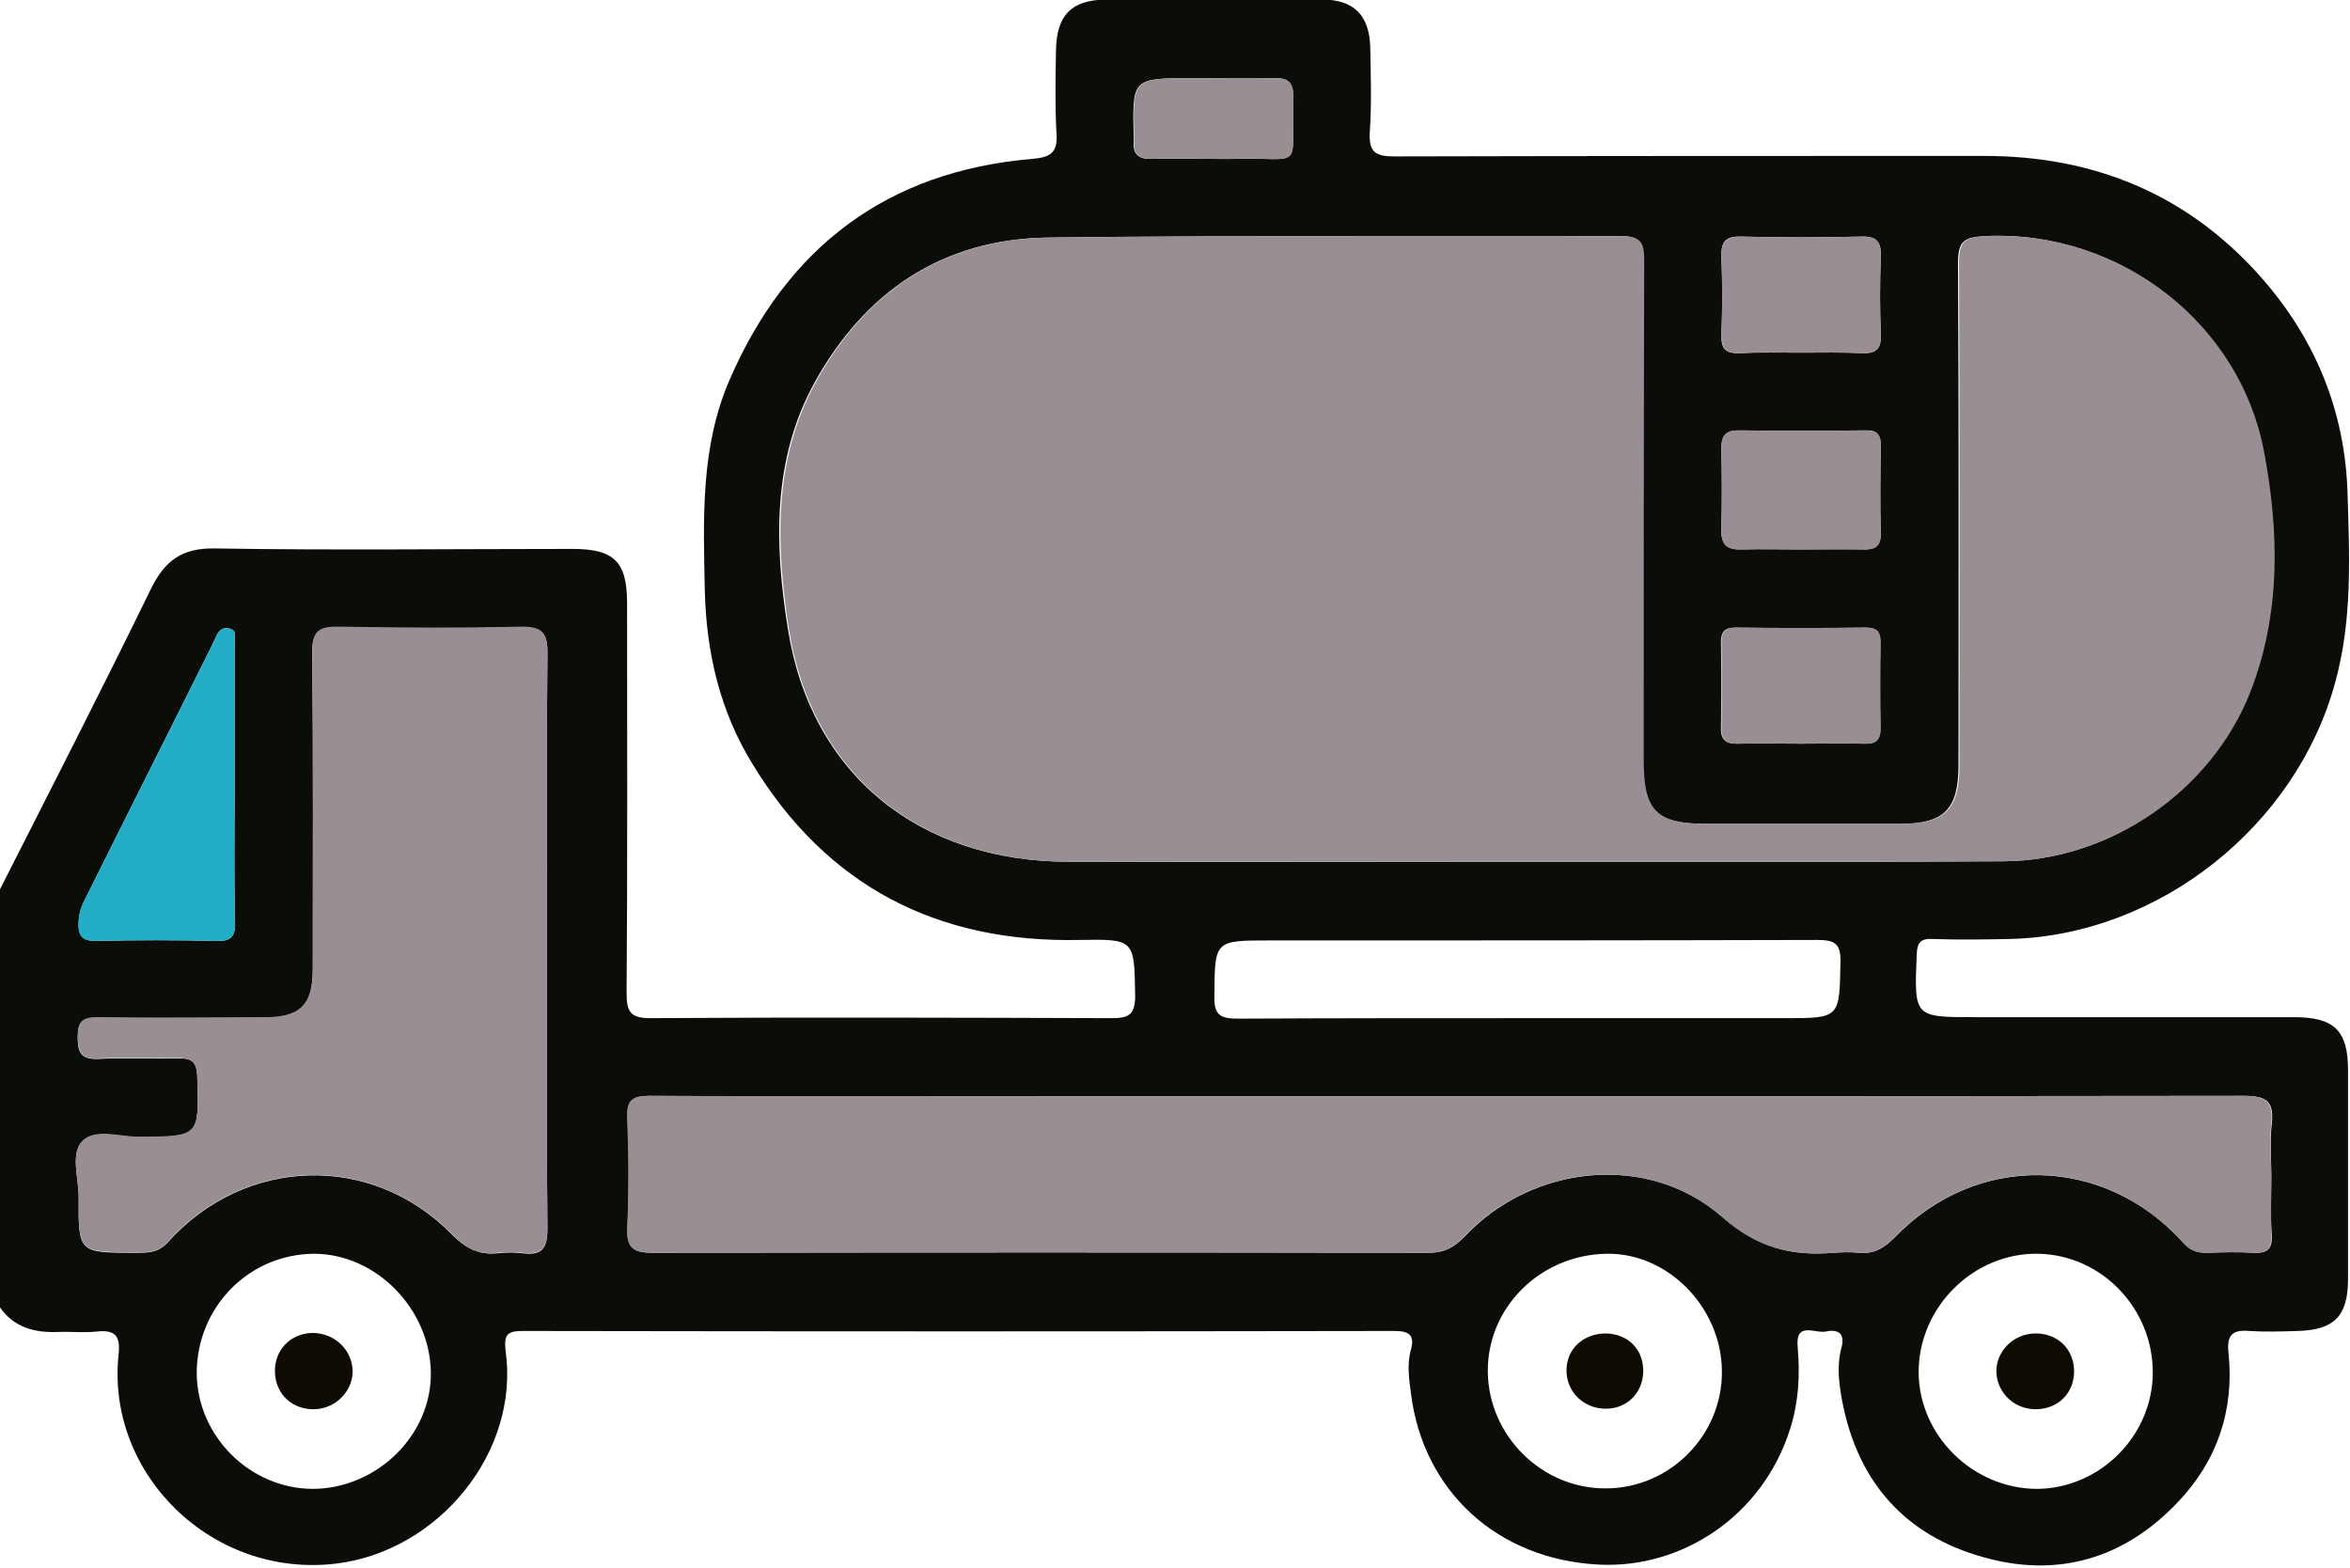
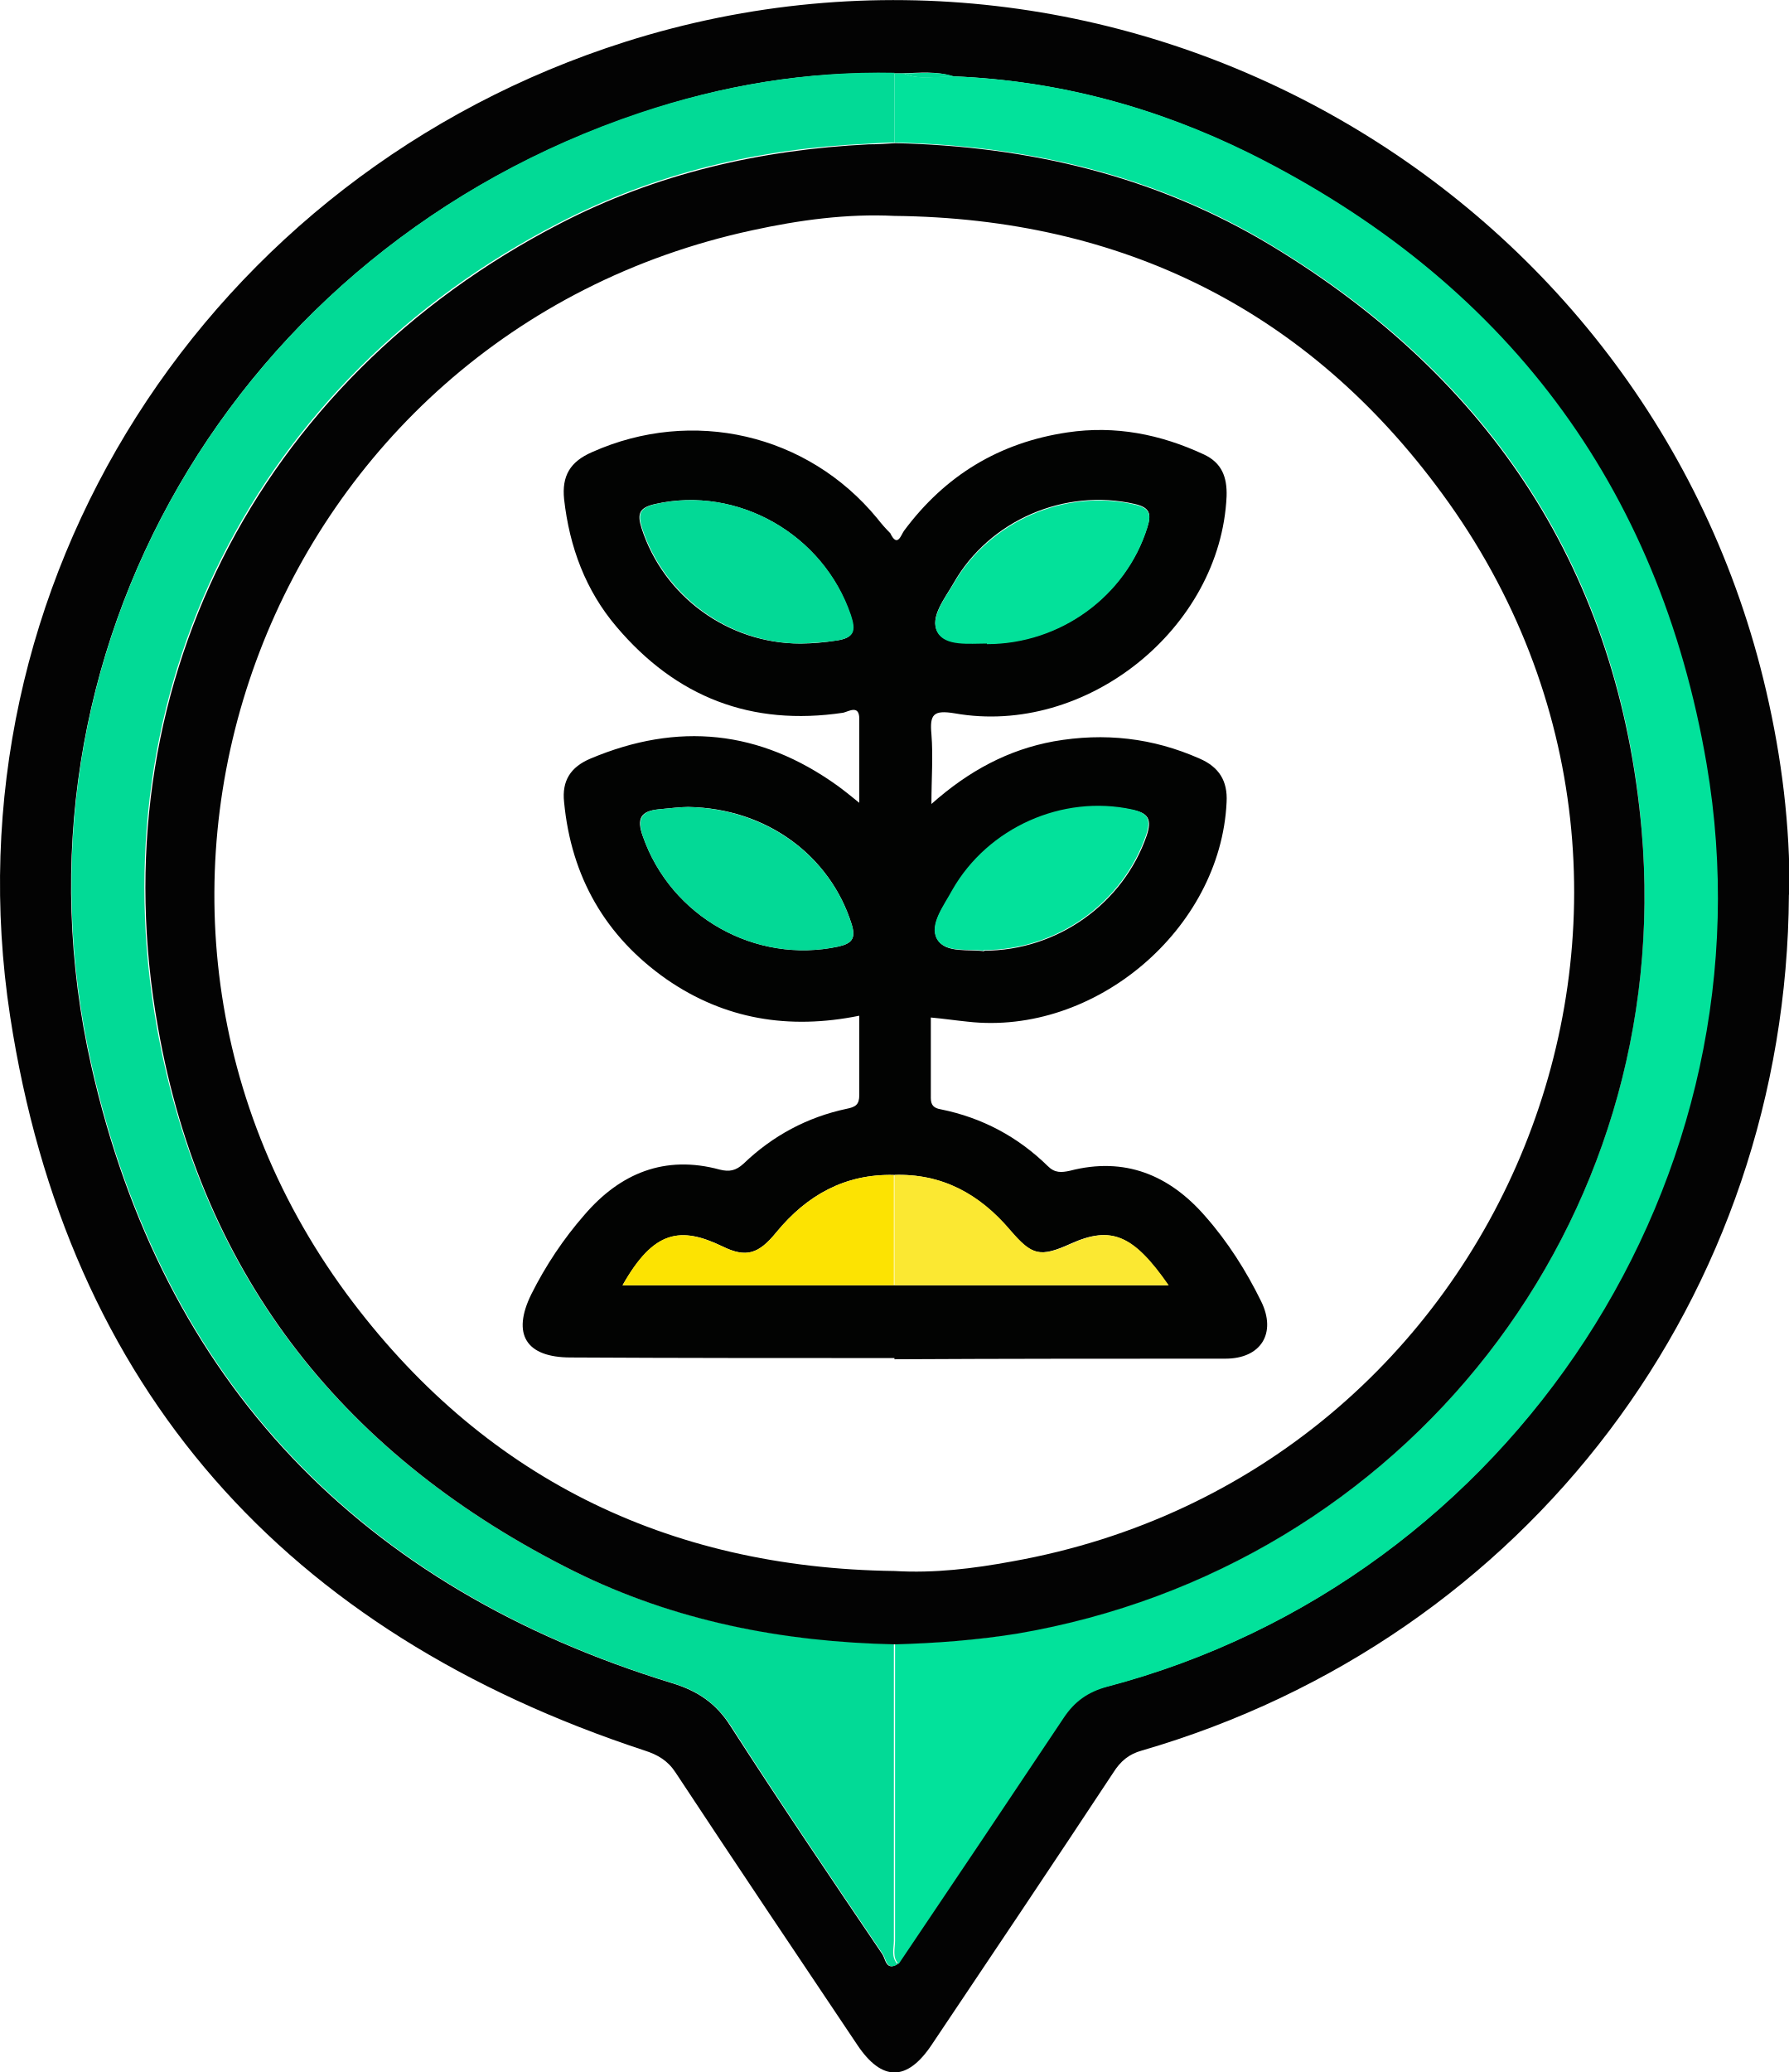
- <svg xmlns="http://www.w3.org/2000/svg" version="1.1" id="Layer_1" x="0px" y="0px" viewBox="0 0 477.8 318.6" style="enable-background:new 0 0 477.8 318.6;" xml:space="preserve">
-   <style type="text/css">
- 	.st0{fill:#0B0D08;}
- 	.st1{fill:#998E94;}
- 	.st2{fill:#24ADC7;}
- 	.st3{fill:#0F0B02;}
- </style>
-   <g>
-     <path class="st0" d="M0,180.8c10.3-20.3,20.7-40.6,30.7-61.1c2.8-5.7,6.3-8.3,12.9-8.2c24.2,0.4,48.5,0.1,72.8,0.1   c8.5,0,11.1,2.6,11.1,11.1c0,26.4,0.1,52.9-0.1,79.3c0,3.7,0.8,5,4.8,5c31.2-0.2,62.5-0.1,93.7,0c3.4,0,4.9-0.5,4.9-4.5   c-0.2-11.5,0-11.6-11.4-11.4c-28.8,0.6-51.2-10.9-66.3-35.6c-6.7-10.8-9.5-22.8-9.8-35.5c-0.3-14.5-0.9-29,5-42.7   c11.7-27,32-42.5,61.6-45c3.8-0.3,5.2-1.4,4.9-5.2c-0.3-5.6-0.2-11.2-0.1-16.8c0.1-7.2,3.1-10.3,10.2-10.4   c14.6-0.1,29.2-0.1,43.8,0c6.6,0,9.7,3.2,9.9,9.7c0.1,5.7,0.3,11.5-0.1,17.3c-0.2,4,1.1,4.9,5,4.9c40-0.1,79.9-0.1,119.9-0.1   c22.1,0,41,7.6,55.9,24.2c11.3,12.6,17.5,27.5,18,44.4c0.4,12.8,1,25.7-2.5,38.4c-7.9,29.2-35.8,51.4-66,52.2   c-5.3,0.1-10.6,0.2-15.9,0c-2.5-0.1-3.1,0.8-3.2,3.2c-0.5,12.7-0.6,12.7,11.9,12.7c21.6,0,43.2,0,64.8,0c8.2,0,11,2.7,11,10.8   c0,14.1,0,28.3,0,42.4c0,7.6-2.8,10.4-10.3,10.6c-3.3,0.1-6.5,0.2-9.8,0c-3.5-0.3-4.6,0.9-4.2,4.5c1.2,11.6-2.3,21.9-10.3,30.3   c-10.8,11.4-24.3,15.5-39.5,11.2c-15.9-4.4-25.5-15.2-28.7-31.5c-0.7-3.7-1.2-7.4-0.2-11.1c0.8-2.9-0.7-3.8-3.1-3.3   c-2.2,0.5-6.3-2.2-5.8,3.2c0.5,5.6,0.2,11.1-1.5,16.5c-5.6,17.9-22.1,28.5-38.8,27.7c-20.9-1-35.8-15.1-38.3-34.6   c-0.4-3.1-0.9-6.1,0-9.2c0.8-3-0.6-3.7-3.4-3.7c-59.1,0.1-118.1,0.1-177.2,0c-3.1,0-3.9,0.7-3.5,4c2.9,20.7-13.7,40.8-34.5,43.3   c-25.3,3-46.7-18.3-44.2-42.4c0.4-3.6-0.4-5.2-4.3-4.8c-2.6,0.3-5.3,0-7.9,0.1c-4.9,0.2-9.2-0.9-12.1-5.3C0,237.4,0,209.1,0,180.8z    M310.3,175.2C310.3,175.2,310.3,175.2,310.3,175.2c32.3,0,64.7,0.1,97-0.1c21.6-0.1,42.2-14.3,50-34.3c6.3-16,5.9-32.7,2.8-49.1   c-4.8-25.5-28.8-45-56.5-43.7c-4.2,0.2-5.5,1-5.5,5.4c0.2,34,0.1,68.1,0.1,102.1c0,9.1-2.9,12-12,12c-13.1,0-26.1,0-39.2,0   c-10.4,0-13-2.6-13-12.9c0-33.9,0-67.8,0.1-101.6c0-3.3-0.4-5-4.5-5c-38.9,0.2-77.7-0.2-116.6,0.3c-21.3,0.3-37.1,10.9-47.4,29.5   c-8.7,15.8-8.1,33.3-5.4,50.1c4.7,29.8,27,47.3,57.1,47.3C248.4,175.3,279.3,175.2,310.3,175.2z M461.8,239.1   c0-3.6-0.3-7.2,0.1-10.7c0.5-4.6-1.2-5.6-5.7-5.6c-79.7,0.1-159.5,0.1-239.2,0.1c-28.3,0-56.6,0.1-84.9-0.1c-3.4,0-4.7,0.8-4.5,4.4   c0.3,7.5,0.3,14.9,0,22.4c-0.2,4.3,1.3,5.1,5.3,5.1c52.5-0.1,105.1-0.1,157.6,0c3.1,0,5-1,7.2-3.2c13.8-14.8,37.5-17.3,52.6-4   c7.1,6.2,14,7.9,22.5,7.2c1.7-0.1,3.4-0.2,5.1,0c3.1,0.3,5.1-0.9,7.3-3.1c16.7-17.3,42.4-16.8,58.6,0.9c1.4,1.5,2.8,2.2,4.8,2.2   c3.3-0.1,6.5-0.2,9.8,0c2.6,0.1,3.6-0.8,3.5-3.5C461.6,247.2,461.8,243.2,461.8,239.1z M111.2,191.1c0-19.3-0.1-38.5,0.1-57.8   c0.1-4.3-0.8-5.9-5.5-5.8c-12.3,0.3-24.5,0.3-36.8,0c-4.1-0.1-5.6,0.9-5.5,5.3c0.2,21.4,0.1,42.9,0.1,64.3c0,7.3-2.5,9.8-9.8,9.8   c-11.3,0-22.7,0.1-34,0c-3.1,0-4,0.9-4,4c0,3,0.6,4.5,4.1,4.4c5.4-0.3,10.9,0,16.3-0.1c2.7-0.1,3.8,0.6,3.9,3.6   c0.4,12.4,0.5,12.3-11.8,12.4c-4,0-9-1.8-11.6,0.9c-2.4,2.5-0.7,7.4-0.7,11.3c-0.1,11.3,0,11.3,11.4,11.3c2.5,0,4.7,0.1,6.7-2.1   c15.7-17.5,41.5-18.3,57.8-1.6c2.8,2.8,5.5,4.2,9.3,3.8c1.7-0.2,3.4-0.2,5.1,0c3.9,0.5,5-1,5-4.9   C111.1,230.2,111.2,210.7,111.2,191.1z M310.3,207c17.5,0,35.1,0,52.6,0c11.2,0,11.1,0,11.3-11.4c0.1-3.8-1.2-4.5-4.7-4.5   c-37.1,0.1-74.2,0.1-111.3,0.1c-11.4,0-11.2,0-11.3,11.4c-0.1,3.9,1.4,4.5,4.8,4.5C271.2,207,290.8,207,310.3,207z M350.1,278.8   c-0.1-13.1-11.1-24.2-23.6-23.9c-13.5,0.3-24.2,11.1-24,24.1c0.2,13,11.1,23.7,24,23.6C339.5,302.6,350.2,291.8,350.1,278.8z    M63.7,302.7c13-0.1,24.1-11,23.9-23.7c-0.2-12.9-11.1-24-23.6-24.1c-13.4,0-24.1,10.9-24,24.5C40.2,292.1,50.9,302.7,63.7,302.7z    M437.7,279.2c0.1-13.1-10.3-24-23.2-24.3c-13.2-0.3-24.5,10.9-24.4,24.2c0.1,12.8,11.1,23.6,24.1,23.6   C426.9,302.6,437.6,292,437.7,279.2z M47.7,159.4c0-9.6,0-19.3,0-28.9c0-1,0.5-2.3-1-2.7c-1.5-0.4-2.3,0.5-2.8,1.7   c-0.2,0.6-0.6,1.1-0.8,1.7c-8.5,17.1-17.1,34.1-25.6,51.2c-0.8,1.5-1.4,3-1.5,4.8c-0.2,2.8,0.5,4.2,3.7,4.1   c8.1-0.2,16.2-0.2,24.2,0c3,0.1,4-0.8,3.9-3.9C47.5,178,47.7,168.7,47.7,159.4z M366.2,111.7c4.2,0,8.4-0.1,12.5,0   c2.4,0.1,3.7-0.5,3.7-3.3c-0.2-5.9-0.1-11.8,0-17.7c0-2.4-0.8-3.3-3.2-3.2c-8.5,0.1-17,0.1-25.6,0c-2.6,0-3.6,1-3.6,3.5   c0.1,5.6,0.1,11.2,0,16.7c-0.1,3.1,1.2,4.1,4.1,4C358.1,111.6,362.2,111.7,366.2,111.7z M366.2,71.7c4.2,0,8.4-0.1,12.5,0.1   c2.9,0.1,3.8-1,3.7-3.8c-0.2-5.3-0.2-10.5,0-15.8c0.1-2.9-0.7-4.2-3.9-4.1c-8.2,0.2-16.4,0.2-24.6,0c-3.1-0.1-4,1.1-3.9,4.1   c0.2,5.3,0.2,10.5,0,15.8c-0.1,2.8,0.7,3.9,3.7,3.8C357.8,71.6,362,71.7,366.2,71.7z M366.1,151.2c4.3,0,8.7-0.1,13,0   c2.4,0.1,3.3-0.9,3.2-3.3c-0.1-5.7-0.1-11.5,0-17.2c0-2.1-0.6-3.1-2.9-3.1c-8.8,0.1-17.7,0.1-26.5,0c-2.2,0-3,0.8-3,3   c0.1,5.7,0.1,11.5,0,17.2c-0.1,2.7,1.1,3.5,3.6,3.4C357.8,151.1,361.9,151.2,366.1,151.2z M246.3,32.3c1.5,0,3.1,0,4.6,0   c14.4-0.4,11.7,2.9,12-12.7c0.1-2.9-1.1-3.8-3.9-3.7c-5.6,0.1-11.1,0-16.7,0c-12.1,0-12.1,0-11.8,12c0,0.3,0,0.6,0,0.9   c-0.2,2.6,1.1,3.6,3.6,3.5C238.2,32.2,242.3,32.3,246.3,32.3z" />
-     <path class="st1" d="M310.3,175.2c-30.9,0-61.9,0-92.8,0c-30.2,0-52.4-17.5-57.1-47.3c-2.6-16.7-3.3-34.2,5.4-50.1   c10.2-18.6,26-29.2,47.4-29.5c38.8-0.5,77.7-0.1,116.6-0.3c4.1,0,4.5,1.7,4.5,5c-0.1,33.9-0.1,67.8-0.1,101.6   c0,10.3,2.6,12.9,13,12.9c13.1,0,26.1,0,39.2,0c9.1,0,12-2.9,12-12c0-34,0.1-68.1-0.1-102.1c0-4.4,1.3-5.2,5.5-5.4   c27.8-1.2,51.7,18.2,56.5,43.7c3.1,16.4,3.5,33-2.8,49.1c-7.9,20-28.5,34.2-50,34.3C374.9,175.3,342.6,175.2,310.3,175.2   C310.3,175.2,310.3,175.2,310.3,175.2z" />
-     <path class="st1" d="M461.8,239.1c0,4-0.1,8.1,0,12.1c0.1,2.7-0.9,3.6-3.5,3.5c-3.3-0.2-6.5-0.1-9.8,0c-2,0.1-3.5-0.6-4.8-2.2   c-16.1-17.8-41.8-18.2-58.6-0.9c-2.1,2.2-4.2,3.4-7.3,3.1c-1.7-0.2-3.4-0.1-5.1,0c-8.5,0.7-15.4-1-22.5-7.2   c-15.1-13.3-38.8-10.8-52.6,4c-2.1,2.2-4.1,3.2-7.2,3.2c-52.5-0.1-105.1-0.1-157.6,0c-4,0-5.5-0.9-5.3-5.1c0.4-7.4,0.3-14.9,0-22.4   c-0.1-3.6,1.1-4.4,4.5-4.4c28.3,0.1,56.6,0.1,84.9,0.1c79.7,0,159.5,0,239.2-0.1c4.4,0,6.2,1,5.7,5.6   C461.4,232,461.8,235.6,461.8,239.1z" />
-     <path class="st1" d="M111.2,191.1c0,19.6-0.1,39.2,0.1,58.7c0,3.9-1.1,5.4-5,4.9c-1.7-0.2-3.4-0.2-5.1,0c-3.9,0.5-6.6-0.9-9.3-3.8   c-16.3-16.6-42.1-15.9-57.8,1.6c-2,2.3-4.3,2.1-6.7,2.1c-11.4,0-11.5,0-11.4-11.3c0-3.8-1.7-8.8,0.7-11.3c2.6-2.7,7.6-0.9,11.6-0.9   c12.3-0.1,12.2,0,11.8-12.4c-0.1-3-1.3-3.6-3.9-3.6c-5.4,0.1-10.9-0.2-16.3,0.1c-3.5,0.2-4-1.4-4.1-4.4c0-3.1,0.9-4,4-4   c11.3,0.2,22.7,0.1,34,0c7.2,0,9.8-2.5,9.8-9.8c0-21.4,0.1-42.9-0.1-64.3c-0.1-4.5,1.4-5.4,5.5-5.3c12.3,0.2,24.6,0.3,36.8,0   c4.7-0.1,5.6,1.4,5.5,5.8C111.1,152.6,111.2,171.8,111.2,191.1z" />
-     <path class="st2" d="M47.7,159.4c0,9.3-0.1,18.6,0.1,28c0.1,3.1-0.9,4-3.9,3.9c-8.1-0.2-16.2-0.2-24.2,0c-3.3,0.1-3.9-1.2-3.7-4.1   c0.1-1.8,0.7-3.3,1.5-4.8c8.5-17.1,17.1-34.1,25.6-51.2c0.3-0.6,0.6-1.1,0.8-1.7c0.5-1.3,1.4-2.1,2.8-1.7c1.5,0.4,1,1.7,1,2.7   C47.7,140.1,47.7,149.7,47.7,159.4z" />
-     <path class="st1" d="M366.2,111.7c-4,0-8.1-0.1-12.1,0c-3,0.1-4.2-0.9-4.1-4c0.2-5.6,0.1-11.2,0-16.7c0-2.6,1-3.6,3.6-3.5   c8.5,0.1,17,0.1,25.6,0c2.4,0,3.3,0.8,3.2,3.2c-0.1,5.9-0.1,11.8,0,17.7c0.1,2.8-1.2,3.4-3.7,3.3   C374.6,111.7,370.4,111.7,366.2,111.7z" />
-     <path class="st1" d="M366.2,71.7c-4.2,0-8.4-0.2-12.5,0.1c-2.9,0.1-3.7-1-3.7-3.8c0.2-5.3,0.2-10.5,0-15.8   c-0.1-2.9,0.8-4.1,3.9-4.1c8.2,0.2,16.4,0.2,24.6,0c3.2-0.1,4,1.2,3.9,4.1c-0.2,5.3-0.2,10.5,0,15.8c0.1,2.8-0.8,3.9-3.7,3.8   C374.5,71.6,370.3,71.7,366.2,71.7z" />
-     <path class="st1" d="M366.1,151.2c-4.2,0-8.4-0.1-12.5,0c-2.5,0.1-3.7-0.7-3.6-3.4c0.1-5.7,0.1-11.5,0-17.2c0-2.2,0.8-3,3-3   c8.8,0.1,17.7,0.1,26.5,0c2.3,0,2.9,1,2.9,3.1c-0.1,5.7-0.1,11.5,0,17.2c0,2.4-0.8,3.4-3.2,3.3   C374.8,151.1,370.5,151.2,366.1,151.2z" />
-     <path class="st1" d="M246.3,32.3c-4,0-8.1-0.1-12.1,0c-2.5,0.1-3.8-0.9-3.6-3.5c0-0.3,0-0.6,0-0.9c-0.3-12-0.3-12,11.8-12   c5.6,0,11.1,0.1,16.7,0c2.7-0.1,3.9,0.9,3.9,3.7c-0.4,15.7,2.4,12.3-12,12.7C249.4,32.4,247.8,32.3,246.3,32.3z" />
-     <path class="st3" d="M334.1,278.7c0,4.3-3.1,7.6-7.4,7.7c-4.5,0.1-8.1-3.2-8.2-7.6c-0.1-4.5,3.4-7.7,8-7.7   C331,271.2,334.1,274.3,334.1,278.7z" />
-     <path class="st3" d="M71.7,278.6c0.1,4.1-3.3,7.7-7.6,7.9c-4.6,0.2-8.1-3-8.2-7.6c-0.1-4.4,3.1-7.7,7.4-7.9   C67.8,270.9,71.5,274.2,71.7,278.6z" />
-     <path class="st3" d="M421.7,278.6c0.1,4.4-3,7.7-7.4,7.9c-4.5,0.2-8.2-3.1-8.4-7.5c-0.1-4.3,3.5-7.9,8-7.9   C418.4,271.1,421.6,274.3,421.7,278.6z" />
-   </g>
+ <svg xmlns="http://www.w3.org/2000/svg" id="Layer_1" data-name="Layer 1" version="1.1" viewBox="0 0 300 347.4">
+   <defs>
+     <style>
+       .cls-1 {
+         fill: #fbe832;
+       }
+ 
+       .cls-1, .cls-2, .cls-3, .cls-4, .cls-5, .cls-6, .cls-7, .cls-8, .cls-9 {
+         stroke-width: 0px;
+       }
+ 
+       .cls-2 {
+         fill: #03e19a;
+       }
+ 
+       .cls-3 {
+         fill: #020302;
+       }
+ 
+       .cls-4 {
+         fill: #02da96;
+       }
+ 
+       .cls-5 {
+         fill: #02e29b;
+       }
+ 
+       .cls-6 {
+         fill: #03d996;
+       }
+ 
+       .cls-7 {
+         fill: #fce302;
+       }
+ 
+       .cls-8 {
+         fill: #03e19b;
+       }
+ 
+       .cls-9 {
+         fill: #030303;
+       }
+     </style>
+   </defs>
+   <path class="cls-9" d="M300,150c-.4,67.2-43.8,124.7-108.5,143.5-2.2.6-3.6,1.8-4.8,3.7-10.1,15.3-20.3,30.5-30.5,45.7-4.1,6.1-8.3,6.1-12.4,0-10.2-15.2-20.4-30.4-30.5-45.7-1.3-2-3-3-5.2-3.7C47.9,273.7,11.3,232.9,1.7,170.4-9.4,97.9,34.9,29.2,104.9,7c83-26.3,171.7,24.2,191.3,108.9,2.6,11.2,4,22.5,3.9,34.1ZM151.5,12.3c-.5,0-1,0-1.5,0-14.6-.4-28.9,2-42.7,6.7C39.4,41.7-.3,109.6,15.3,178.7c12,53,45.2,87.5,97.4,103.5,4.3,1.3,7.4,3.4,9.8,7.2,8.3,12.9,16.9,25.6,25.5,38.3.5.8.6,2.8,2.5,1.6,9.2-13.7,18.5-27.5,27.7-41.3,1.8-2.8,4-4.4,7.3-5.2,68-17.8,112.3-85.5,100.5-154.7-8-46.8-33.9-81.2-76.6-102.4-15.5-7.7-32.1-12.2-49.6-12.9-2.8-.9-5.6-.6-8.5-.5Z" />
+   <path class="cls-4" d="M150.6,329.3c-1.9,1.2-2-.8-2.5-1.6-8.6-12.7-17.2-25.4-25.5-38.3-2.5-3.8-5.5-5.9-9.8-7.2-52.2-16-85.4-50.6-97.4-103.5C-.3,109.6,39.4,41.7,107.3,18.9c13.8-4.6,28-7,42.7-6.7,0,3.9,0,7.8,0,11.7-1.5,0-3,.1-4.5.2-18.2.8-35.6,4.9-51.8,13.3C42.8,63.7,16.3,115.9,26.3,172.2c7.5,42,31.7,72.1,69.7,91.1,16.9,8.4,35.1,11.9,53.9,12.3,0,16.6,0,33.2,0,49.8,0,1.3-.5,2.7.6,3.9Z" />
+   <path class="cls-5" d="M150,24c0-3.9,0-7.8,0-11.7.5,0,1,0,1.5,0,2.8,1.2,5.6.4,8.5.5,17.5.7,34,5.2,49.6,12.9,42.7,21.3,68.6,55.6,76.6,102.4,11.8,69.2-32.6,136.8-100.5,154.7-3.3.9-5.5,2.5-7.3,5.2-9.2,13.8-18.4,27.5-27.7,41.3-1.1-1.1-.6-2.6-.6-3.9,0-16.6,0-33.2,0-49.8,6.9-.2,13.7-.6,20.5-1.8,65.1-11,110.4-68.9,104.7-134.7-3.7-43.1-25.1-75.7-62.1-98-19.3-11.7-40.7-16.7-63.2-17.2Z" />
+   <path class="cls-4" d="M160,12.8c-2.8,0-5.7.7-8.5-.5,2.8,0,5.7-.4,8.5.5Z" />
+   <path class="cls-9" d="M150,24c22.5.5,43.8,5.5,63.2,17.2,36.9,22.3,58.3,54.9,62.1,98,5.7,65.7-39.6,123.6-104.7,134.7-6.8,1.1-13.6,1.6-20.5,1.8-18.8-.4-37-3.9-53.9-12.3-38.1-19-62.3-49.1-69.7-91.1-10.1-56.3,16.5-108.5,67.4-134.8,16.2-8.4,33.6-12.4,51.8-13.3,1.5,0,3-.1,4.5-.2ZM150,263.4c6.7.4,13.2-.4,19.7-1.6,83.1-14.8,122.1-111.1,72.1-179.1-22.5-30.7-53.6-46.1-91.8-46.5-8-.4-16,.7-23.8,2.4C45.4,56,9.2,150.4,58.1,216.9c22.6,30.6,53.6,46,91.9,46.5Z" />
+   <path class="cls-3" d="M150,227.7c-18.1,0-36.2,0-54.3-.1-7.5,0-9.9-3.9-6.6-10.6,2.4-4.8,5.4-9.3,8.9-13.3,6-7,13.5-10.1,22.7-7.6,1.6.4,2.7.2,4-1,4.9-4.7,10.7-7.8,17.3-9.2,1.5-.3,2.1-.7,2.1-2.3,0-4.4,0-8.7,0-13.3-11.8,2.4-22.6.6-32.3-6.1-10.3-7.2-16-17.2-17.2-29.7-.4-3.6,1.1-5.9,4.4-7.3,14.7-6.2,28.4-4.8,41.4,4.5,1.1.8,2.1,1.6,3.7,2.9,0-5.1,0-9.6,0-14.1,0-2.4-1.8-1.2-2.7-1-15.4,2.3-28-2.6-38-14.4-5.2-6.1-7.9-13.4-8.8-21.4-.4-3.9,1-6.3,4.7-7.9,16.8-7.5,36.1-3.1,47.8,11.1.7.9,1.4,1.7,2.2,2.5,1.2,2.5,1.8.3,2.3-.4,6.9-9.3,16-14.8,27.4-16.5,8-1.2,15.6.3,22.9,3.7,3,1.4,3.9,3.8,3.8,7-1,22.2-23.6,40.3-45.6,36.4-3.6-.6-4.2.2-3.9,3.5.3,3.7,0,7.4,0,11.7,6.3-5.6,12.9-9.1,20.5-10.5,8.5-1.5,16.6-.6,24.5,2.9,3.2,1.4,4.7,3.7,4.5,7.3-1,21.3-22.1,39.2-43.4,36.8-2-.2-4-.5-6.2-.7,0,4.6,0,9,0,13.5,0,1.2.5,1.7,1.7,1.9,6.9,1.4,12.9,4.6,17.9,9.5,1.2,1.2,2.3,1.1,3.7.8,9.2-2.4,16.7.7,22.7,7.6,3.8,4.3,6.9,9.2,9.4,14.3,2.6,5.3,0,9.6-6,9.6-18.5,0-37,0-55.5.1ZM149.9,197c-8.2-.2-14.6,3.4-19.7,9.6-3,3.7-5.1,4.3-9,2.4-7-3.4-11.5-2.8-16.8,6.5h91.5c-5.9-8.5-9.6-10-16.3-7-5.3,2.4-6.6,2-10.3-2.3-5.1-6-11.4-9.5-19.5-9.2ZM134.3,107.9c2,0,4-.2,5.9-.5,3-.4,3.3-1.6,2.4-4.3-4.5-13.5-18.9-21.7-32.7-18.6-2.7.6-3.1,1.6-2.3,4.1,3.7,11.4,14.5,19.3,26.6,19.3ZM165.5,107.9c12.3,0,23.3-8,26.9-19.5.7-2.2.5-3.3-2.1-3.9-11.7-2.7-24.4,2.7-30.4,13.3-1.5,2.6-4,5.7-2.7,8.1,1.3,2.4,5.3,1.8,8.3,1.9ZM165,159.4c12.4,0,23.4-8,27.3-19.3.9-2.7.3-3.8-2.4-4.3-11.6-2.4-24.1,3-30.1,13.5-1.5,2.6-4,5.8-2.6,8.2,1.4,2.4,5.4,1.6,7.9,2ZM115.4,135.3c-1.1,0-3.1.2-5,.4-2.9.3-3.7,1.5-2.6,4.5,4.7,13.5,18.9,21.5,32.8,18.5,2.2-.5,3-1.3,2.2-3.8-3.6-11.4-14.2-19.4-27.4-19.6Z" />
+   <path class="cls-6" d="M134.3,107.9c-12.1,0-22.9-8-26.6-19.3-.8-2.5-.4-3.5,2.3-4.1,13.7-3.1,28.1,5.1,32.7,18.6.9,2.7.6,3.8-2.4,4.3-2,.3-4,.4-5.9.5Z" />
+   <path class="cls-2" d="M165.5,107.9c-3,0-7,.5-8.3-1.9-1.3-2.4,1.2-5.6,2.7-8.1,6.1-10.6,18.8-16,30.4-13.3,2.6.6,2.8,1.7,2.1,3.9-3.6,11.5-14.6,19.5-26.9,19.5Z" />
+   <path class="cls-8" d="M165,159.4c-2.4-.4-6.5.5-7.9-2-1.3-2.4,1.2-5.6,2.6-8.2,6-10.5,18.5-16,30.1-13.5,2.7.6,3.3,1.6,2.4,4.3-3.9,11.3-14.8,19.3-27.3,19.3Z" />
+   <path class="cls-6" d="M115.4,135.3c13.2.3,23.8,8.2,27.4,19.6.8,2.5,0,3.3-2.2,3.8-13.9,3-28.1-5-32.8-18.5-1-3-.2-4.2,2.6-4.5,2-.2,4-.4,5-.4Z" />
+   <path class="cls-1" d="M149.9,197c8.1-.3,14.4,3.2,19.5,9.2,3.7,4.3,5,4.7,10.3,2.3,6.7-3,10.4-1.5,16.3,7h-46c0-6.2,0-12.3,0-18.5Z" />
+   <path class="cls-7" d="M149.9,197c0,6.2,0,12.3,0,18.5h-45.5c5.2-9.3,9.7-9.9,16.8-6.5,3.9,1.9,6,1.3,9-2.4,5.1-6.2,11.5-9.8,19.7-9.6Z" />
</svg>
